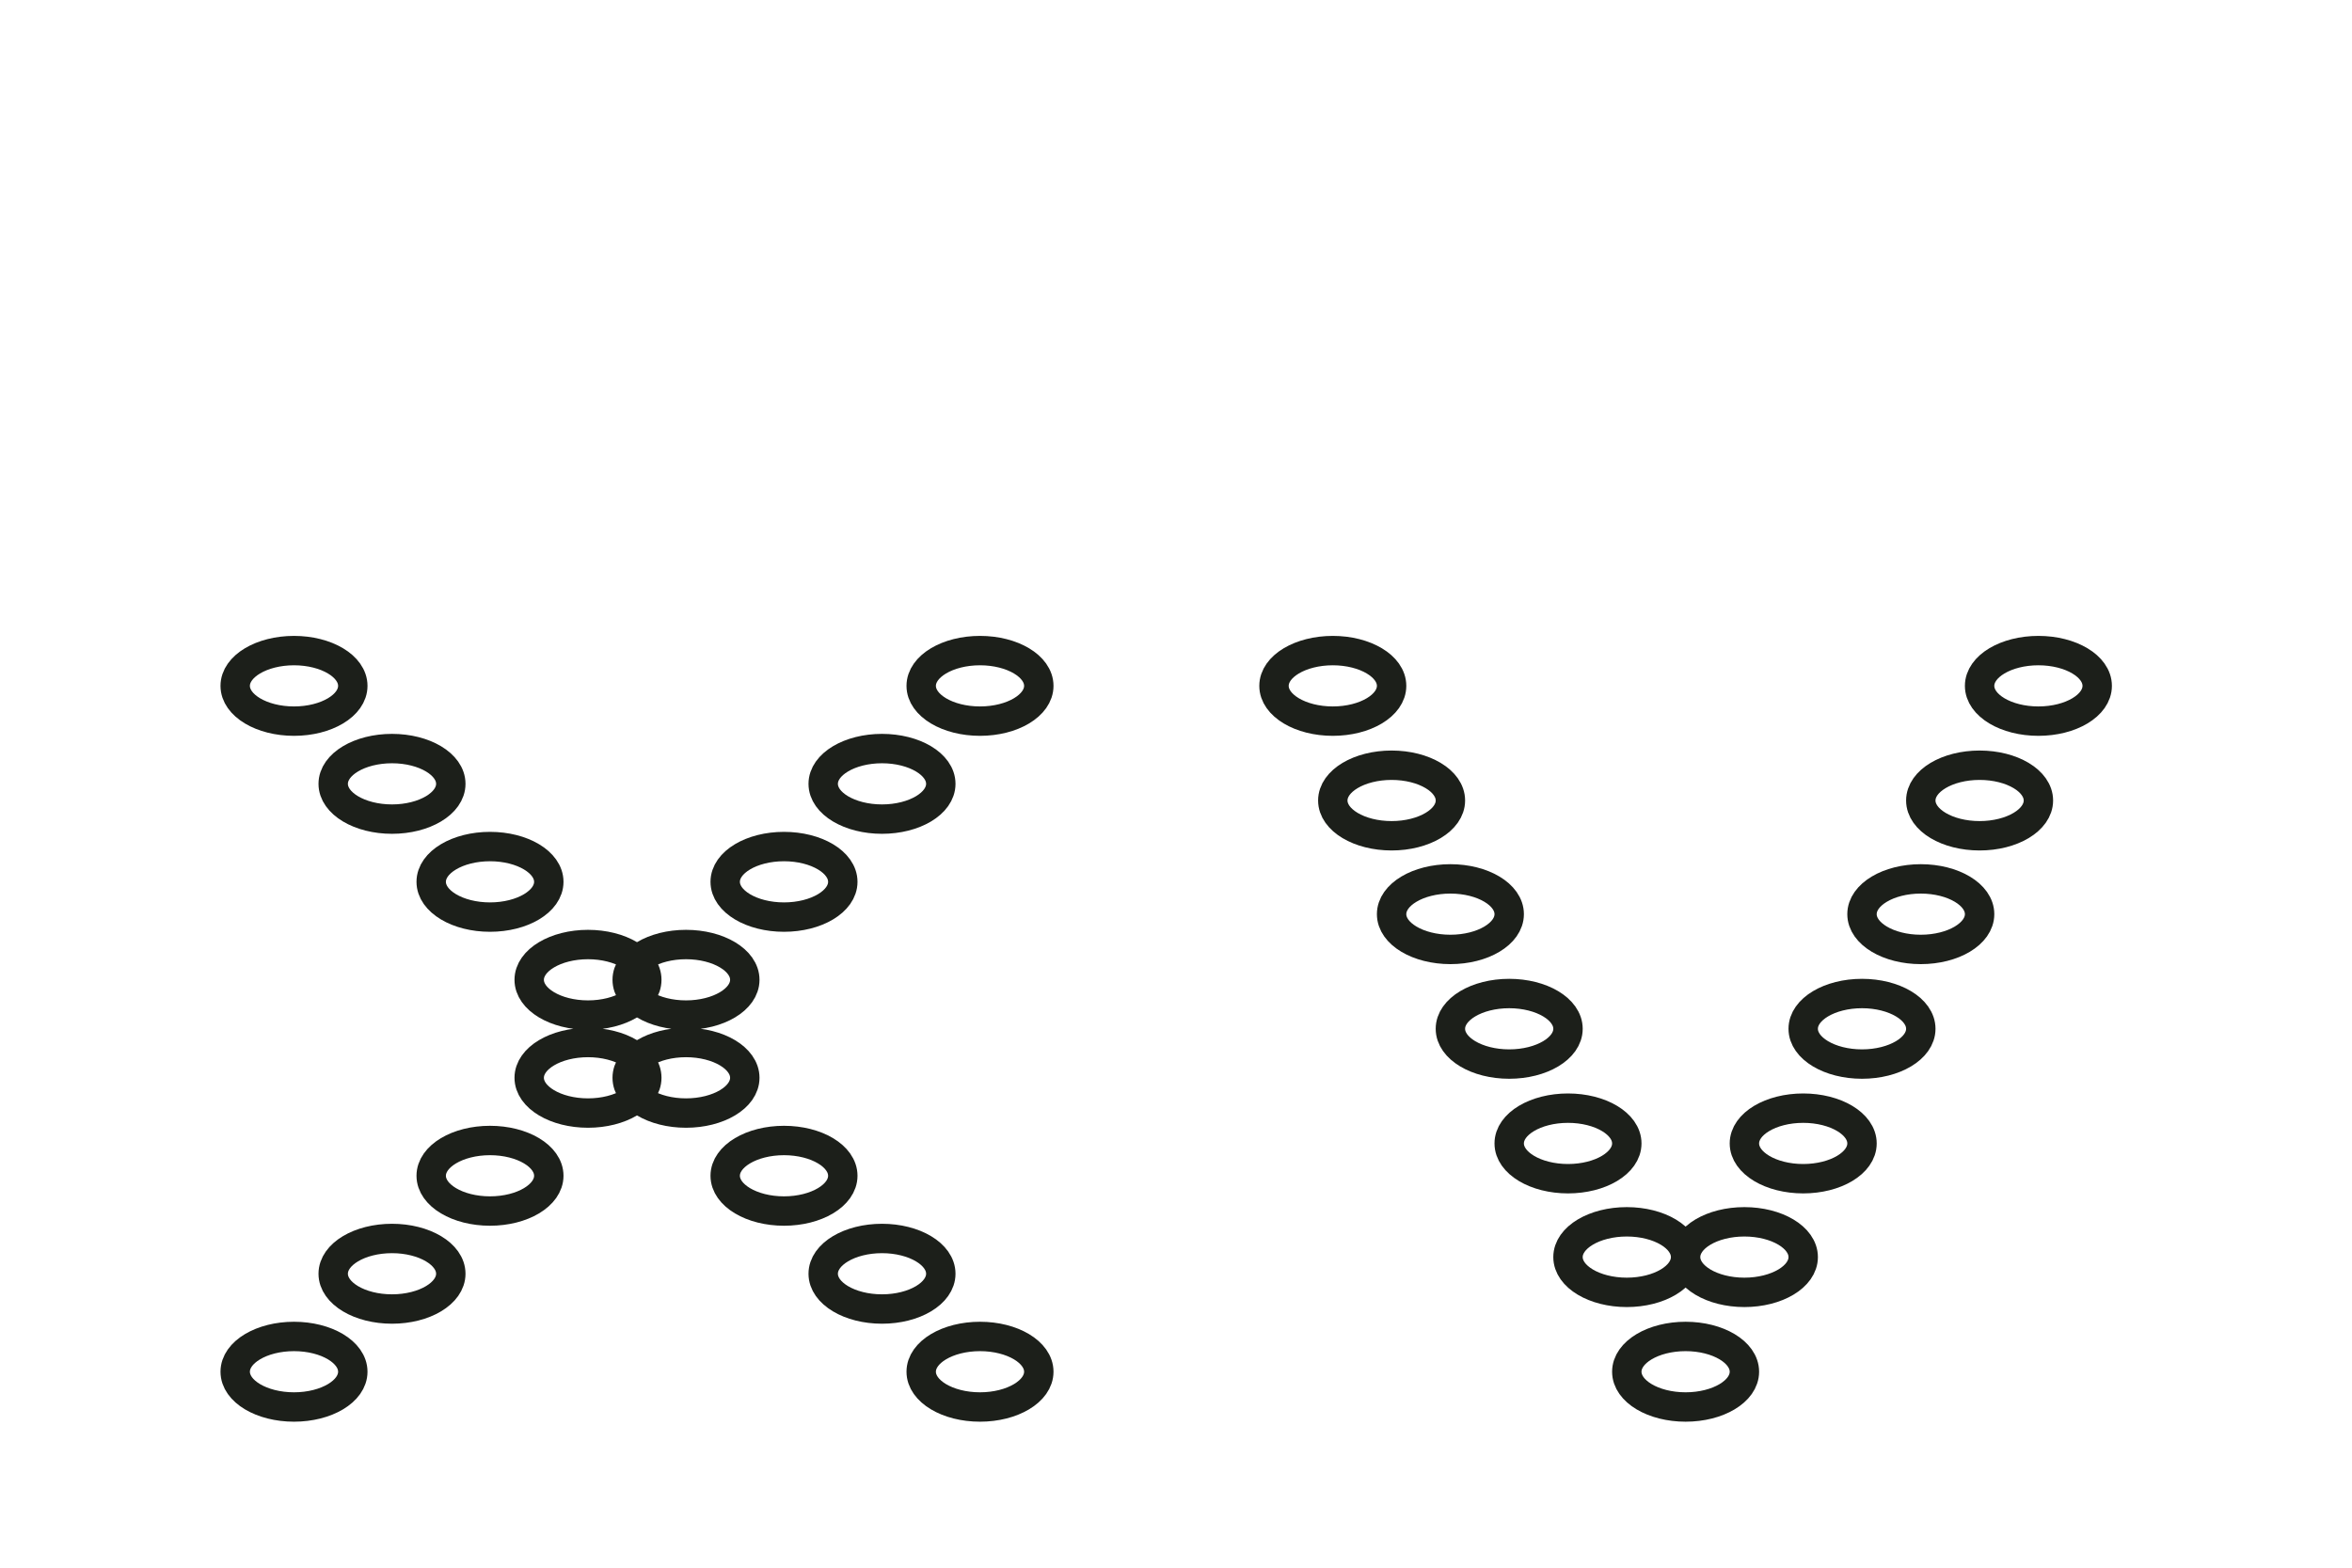
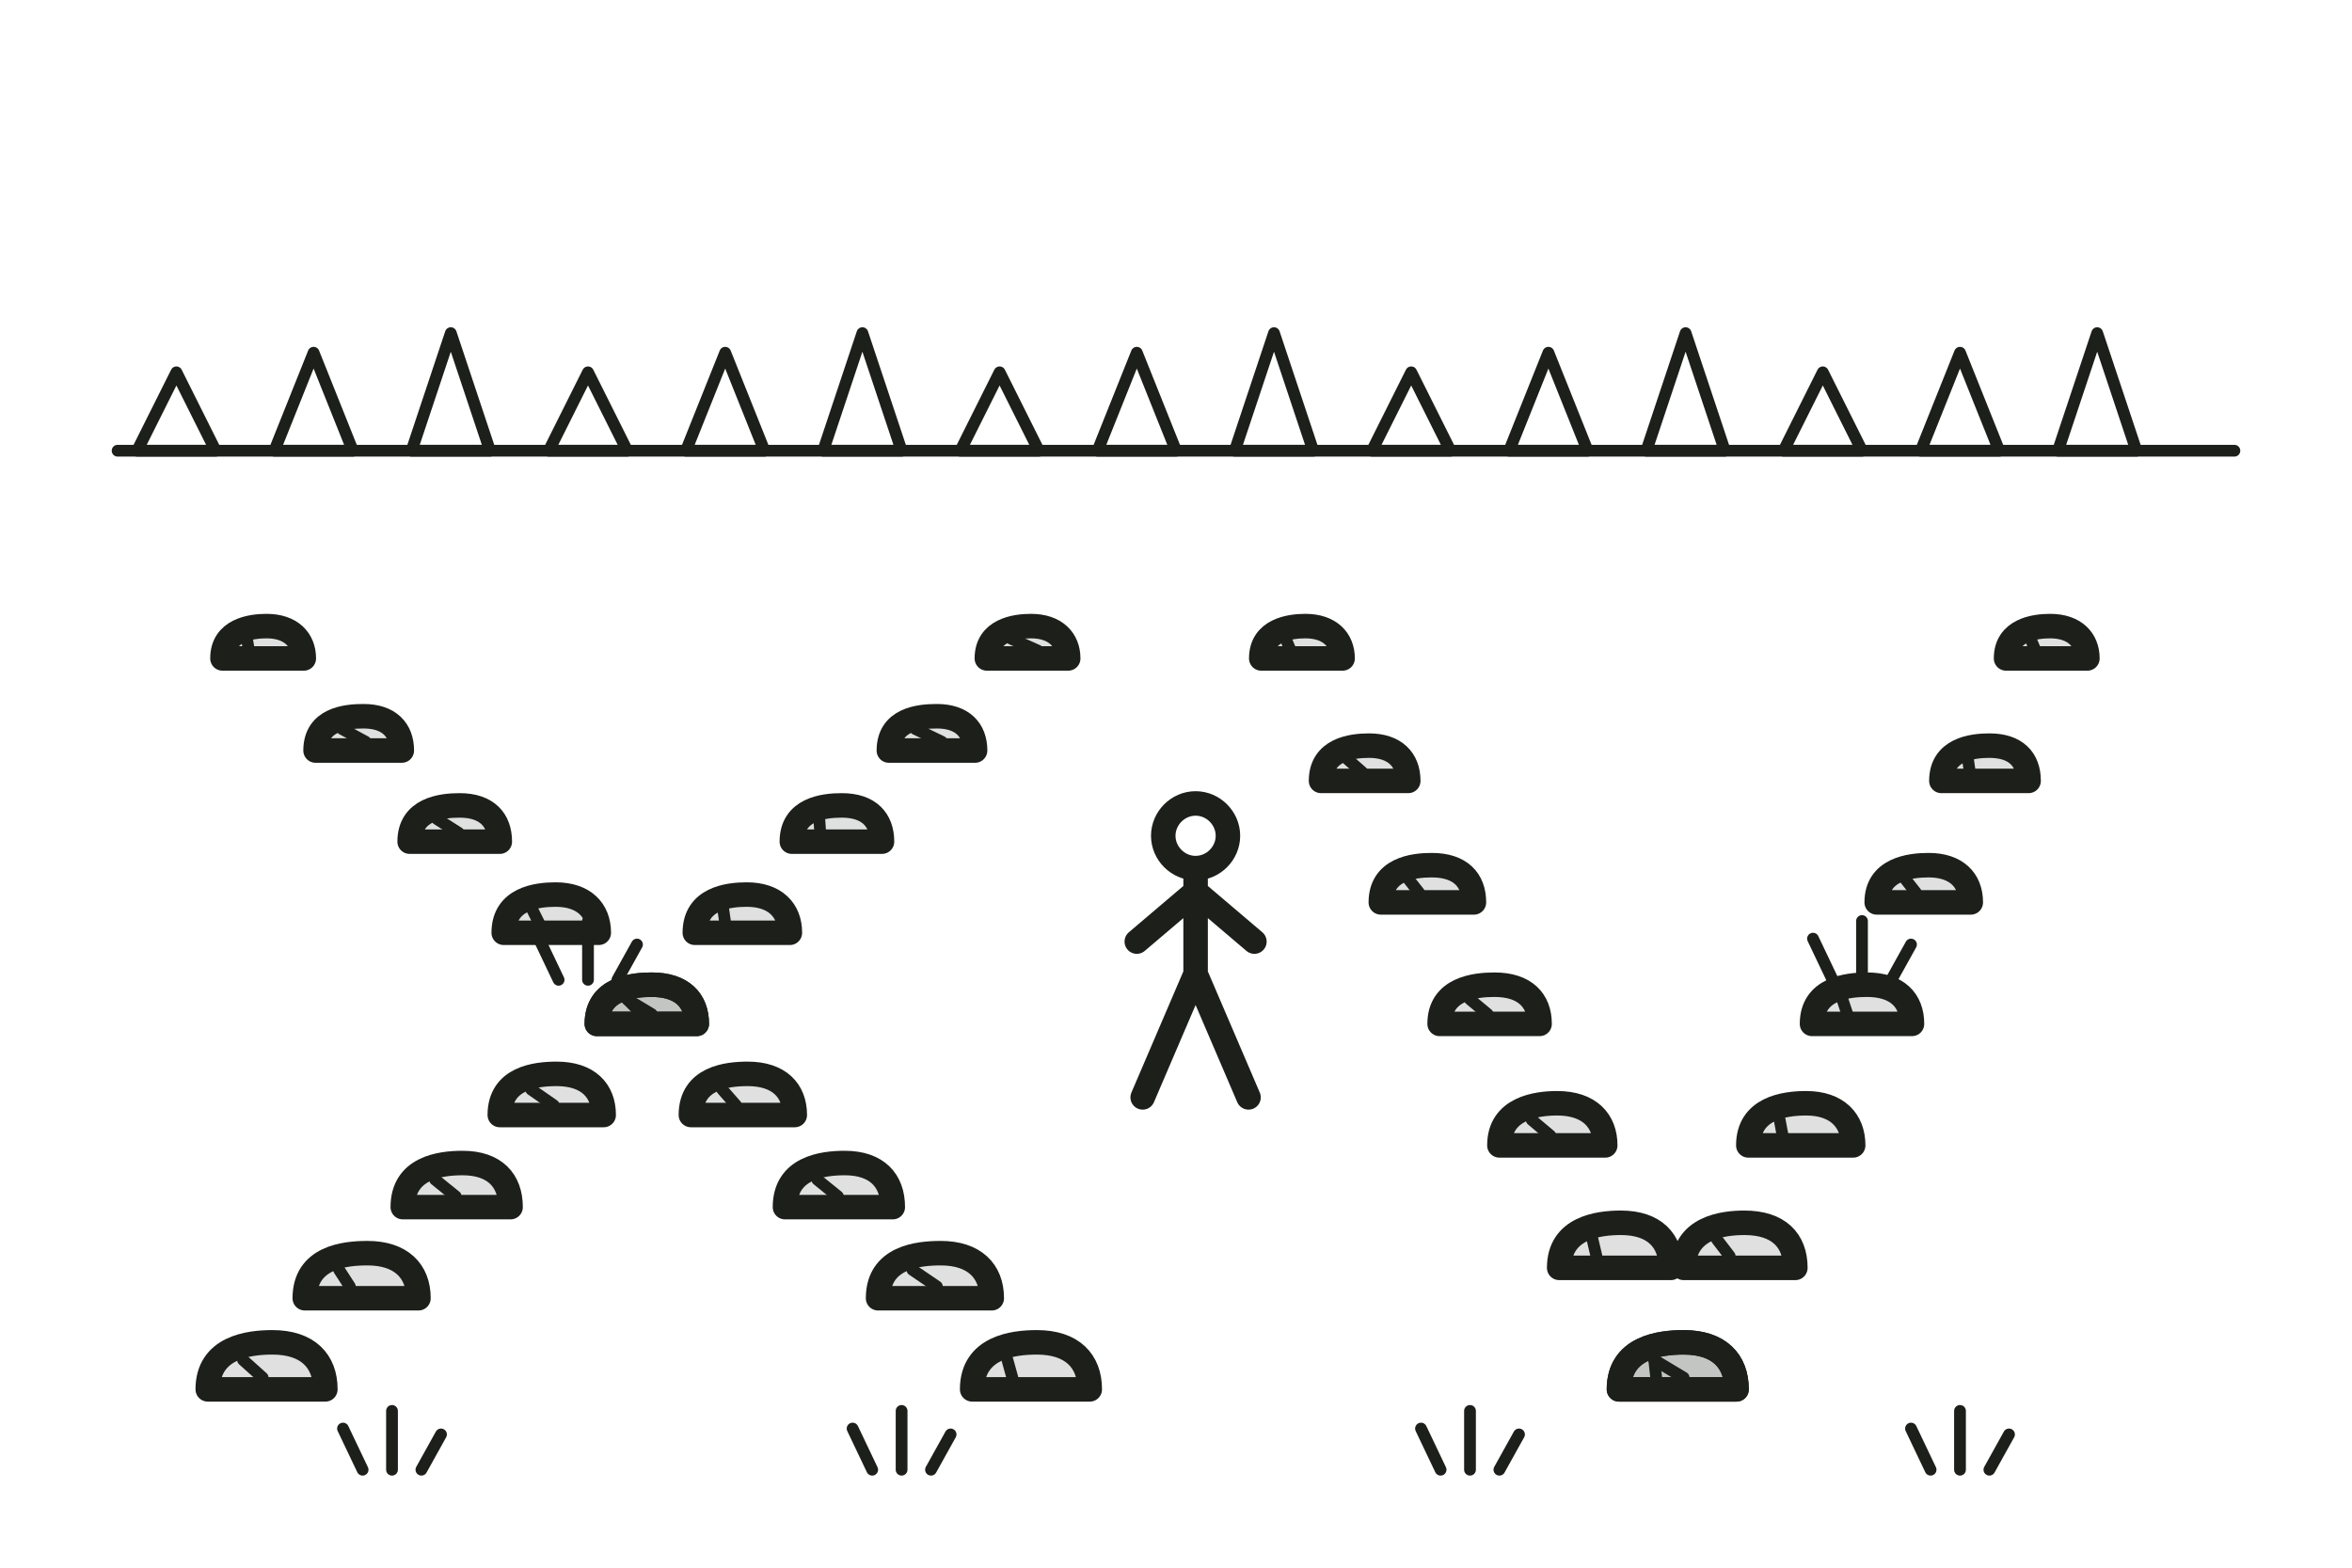
- <svg xmlns="http://www.w3.org/2000/svg" viewBox="0 0 240 160" fill="none" stroke="#1C1F1A" stroke-width="3" stroke-linecap="round" stroke-linejoin="round">
-   <path d="M24 70 C24 68 26.7 66.4 30 66.4 C33.3 66.4 36 68 36 70 C36 72 33.3 73.6 30 73.6 C26.7 73.6 24 72 24 70 Z M34 80 C34 78 36.7 76.4 40 76.4 C43.3 76.4 46 78 46 80 C46 82 43.3 83.6 40 83.6 C36.7 83.6 34 82 34 80 Z M44 90 C44 88 46.7 86.4 50 86.4 C53.3 86.4 56 88 56 90 C56 92 53.3 93.6 50 93.6 C46.7 93.6 44 92 44 90 Z M54 100 C54 98 56.7 96.4 60 96.4 C63.3 96.4 66 98 66 100 C66 102 63.3 103.6 60 103.6 C56.7 103.6 54 102 54 100 Z M64 110 C64 108 66.7 106.4 70 106.4 C73.3 106.4 76 108 76 110 C76 112 73.3 113.6 70 113.6 C66.7 113.6 64 112 64 110 Z M74 120 C74 118 76.7 116.4 80 116.4 C83.3 116.4 86 118 86 120 C86 122 83.3 123.6 80 123.6 C76.7 123.6 74 122 74 120 Z M84 130 C84 128 86.7 126.4 90 126.4 C93.3 126.4 96 128 96 130 C96 132 93.3 133.6 90 133.6 C86.7 133.6 84 132 84 130 Z M94 140 C94 138 96.7 136.4 100 136.4 C103.3 136.4 106 138 106 140 C106 142 103.3 143.6 100 143.6 C96.7 143.6 94 142 94 140 Z M94 70 C94 68 96.7 66.4 100 66.4 C103.3 66.4 106 68 106 70 C106 72 103.3 73.6 100 73.6 C96.7 73.6 94 72 94 70 Z M84 80 C84 78 86.7 76.4 90 76.4 C93.3 76.4 96 78 96 80 C96 82 93.3 83.6 90 83.6 C86.7 83.6 84 82 84 80 Z M74 90 C74 88 76.7 86.4 80 86.4 C83.3 86.4 86 88 86 90 C86 92 83.3 93.6 80 93.6 C76.7 93.6 74 92 74 90 Z M64 100 C64 98 66.7 96.4 70 96.4 C73.3 96.4 76 98 76 100 C76 102 73.3 103.6 70 103.6 C66.7 103.6 64 102 64 100 Z M54 110 C54 108 56.7 106.4 60 106.4 C63.3 106.4 66 108 66 110 C66 112 63.3 113.6 60 113.6 C56.7 113.6 54 112 54 110 Z M44 120 C44 118 46.7 116.4 50 116.4 C53.3 116.4 56 118 56 120 C56 122 53.3 123.6 50 123.6 C46.7 123.6 44 122 44 120 Z M34 130 C34 128 36.7 126.4 40 126.4 C43.3 126.4 46 128 46 130 C46 132 43.3 133.6 40 133.6 C36.7 133.6 34 132 34 130 Z M24 140 C24 138 26.7 136.4 30 136.4 C33.3 136.4 36 138 36 140 C36 142 33.3 143.6 30 143.6 C26.7 143.6 24 142 24 140 Z" />
-   <path d="M130 70 C130 68 132.7 66.4 136 66.4 C139.3 66.4 142 68 142 70 C142 72 139.3 73.6 136 73.6 C132.7 73.6 130 72 130 70 Z M136 81.7 C136 79.7 138.7 78.1 142 78.1 C145.3 78.1 148 79.7 148 81.7 C148 83.7 145.3 85.3 142 85.3 C138.7 85.3 136 83.7 136 81.7 Z M142 93.3 C142 91.3 144.7 89.7 148 89.7 C151.3 89.7 154 91.3 154 93.3 C154 95.3 151.3 96.9 148 96.9 C144.7 96.9 142 95.3 142 93.3 Z M148 105 C148 103 150.7 101.4 154 101.4 C157.3 101.4 160 103 160 105 C160 107 157.3 108.6 154 108.6 C150.7 108.6 148 107 148 105 Z M154 116.7 C154 114.7 156.7 113.1 160 113.1 C163.3 113.1 166 114.7 166 116.7 C166 118.7 163.3 120.3 160 120.3 C156.7 120.3 154 118.7 154 116.7 Z M160 128.3 C160 126.3 162.7 124.7 166 124.7 C169.3 124.7 172 126.3 172 128.3 C172 130.3 169.3 131.9 166 131.9 C162.7 131.9 160 130.3 160 128.3 Z M166 140 C166 138 168.7 136.4 172 136.4 C175.3 136.4 178 138 178 140 C178 142 175.3 143.6 172 143.6 C168.7 143.6 166 142 166 140 Z M202 70 C202 68 204.7 66.4 208 66.4 C211.3 66.4 214 68 214 70 C214 72 211.3 73.6 208 73.6 C204.7 73.6 202 72 202 70 Z M196 81.7 C196 79.7 198.7 78.1 202 78.1 C205.3 78.1 208 79.7 208 81.7 C208 83.7 205.3 85.3 202 85.3 C198.7 85.3 196 83.7 196 81.7 Z M190 93.3 C190 91.3 192.7 89.7 196 89.7 C199.3 89.7 202 91.3 202 93.3 C202 95.3 199.3 96.9 196 96.9 C192.7 96.9 190 95.3 190 93.3 Z M184 105 C184 103 186.7 101.4 190 101.4 C193.3 101.4 196 103 196 105 C196 107 193.3 108.6 190 108.6 C186.7 108.6 184 107 184 105 Z M178 116.7 C178 114.7 180.7 113.1 184 113.1 C187.3 113.1 190 114.7 190 116.7 C190 118.7 187.3 120.3 184 120.3 C180.7 120.3 178 118.7 178 116.7 Z M172 128.3 C172 126.3 174.7 124.7 178 124.7 C181.3 124.7 184 126.3 184 128.3 C184 130.3 181.3 131.9 178 131.9 C174.7 131.9 172 130.3 172 128.3 Z M166 140 C166 138 168.7 136.4 172 136.4 C175.3 136.4 178 138 178 140 C178 142 175.3 143.6 172 143.6 C168.7 143.6 166 142 166 140 Z" />
+ <svg xmlns="http://www.w3.org/2000/svg" viewBox="0 0 240 160" fill="none" stroke="#1C1F1A" stroke-width="2.5" stroke-linecap="round" stroke-linejoin="round">
+   <path class="thin" stroke-width="1.2" d="M12 46 L228 46" />
+   <path class="thin" stroke-width="1.2" d="M14 46 L18 38 L22 46 Z M28 46 L32 36 L36 46 Z M42 46 L46 34 L50 46 Z M56 46 L60 38 L64 46 Z M70 46 L74 36 L78 46 Z M84 46 L88 34 L92 46 Z M98 46 L102 38 L106 46 Z M112 46 L116 36 L120 46 Z M126 46 L130 34 L134 46 Z M140 46 L144 38 L148 46 Z M154 46 L158 36 L162 46 Z M168 46 L172 34 L176 46 Z M182 46 L186 38 L190 46 Z M196 46 L200 36 L204 46 Z M210 46 L214 34 L218 46 Z" />
+   <path class="tint" fill="#1C1F1A" fill-opacity="0.14" stroke="none" d="M22.7 67.2 C22.7 64.3 25.6 63.9 27.2 63.9 C29.7 63.9 31 65.3 31 67.2 Z M32.2 76.6 C32.2 73.4 35.3 73.1 37.1 73.1 C39.7 73.1 41 74.5 41 76.6 Z M41.8 85.9 C41.8 82.6 45 82.2 46.9 82.2 C49.7 82.2 51 83.7 51 85.9 Z M51.4 95.2 C51.4 91.7 54.8 91.3 56.7 91.3 C59.6 91.3 61.1 92.9 61.1 95.2 Z M60.9 104.5 C60.9 100.9 64.5 100.5 66.5 100.5 C69.6 100.5 71.1 102.1 71.1 104.5 Z M70.5 113.8 C70.5 110 74.2 109.6 76.3 109.6 C79.5 109.6 81.1 111.3 81.1 113.8 Z M80.1 123.2 C80.1 119.2 83.9 118.7 86.2 118.7 C89.5 118.7 91.1 120.5 91.1 123.2 Z M89.6 132.5 C89.6 128.3 93.7 127.9 96 127.9 C99.4 127.9 101.2 129.7 101.2 132.5 Z M99.2 141.8 C99.2 137.5 103.4 137 105.8 137 C109.4 137 111.2 138.9 111.2 141.8 Z" />
+   <path d="M22.7 67.2 C22.7 64.3 25.6 63.9 27.2 63.9 C29.7 63.9 31 65.3 31 67.2 Z M32.2 76.6 C32.2 73.4 35.3 73.1 37.1 73.1 C39.7 73.1 41 74.5 41 76.6 Z M41.8 85.9 C41.8 82.6 45 82.2 46.9 82.2 C49.7 82.2 51 83.7 51 85.9 Z M51.4 95.2 C51.4 91.7 54.8 91.3 56.7 91.3 C59.6 91.3 61.1 92.9 61.1 95.2 Z M60.9 104.5 C60.9 100.9 64.5 100.5 66.5 100.5 C69.6 100.5 71.1 102.1 71.1 104.5 Z M70.5 113.8 C70.5 110 74.2 109.6 76.3 109.6 C79.5 109.6 81.1 111.3 81.1 113.8 Z M80.1 123.2 C80.1 119.2 83.9 118.7 86.2 118.7 C89.5 118.7 91.1 120.5 91.1 123.2 Z M89.6 132.5 C89.6 128.3 93.7 127.9 96 127.9 C99.4 127.9 101.2 129.7 101.2 132.5 Z M99.2 141.8 C99.2 137.5 103.4 137 105.8 137 C109.4 137 111.2 138.9 111.2 141.8 Z" />
+   <path class="thin" stroke-width="1.2" d="M25.2 65.2 L25.4 66.4 M34.9 74.4 L37.3 75.7 M44.6 83.6 L46.8 85 M54.3 92.8 L55 94.2 M64 102 L65.5 103.5 M73.7 111.2 L75.1 112.8 M83.4 120.4 L85.5 122.1 M93.1 129.6 L95.6 131.3 M102.8 138.8 L103.3 140.6" />
+   <path class="tint" fill="#1C1F1A" fill-opacity="0.14" stroke="none" d="M100.7 67.2 C100.7 64.3 103.6 63.9 105.2 63.9 C107.7 63.9 109 65.3 109 67.2 Z M90.7 76.6 C90.7 73.4 93.8 73.1 95.6 73.1 C98.2 73.1 99.5 74.5 99.5 76.6 Z M80.8 85.9 C80.8 82.6 84 82.2 85.9 82.2 C88.7 82.2 90 83.7 90 85.9 Z M70.9 95.2 C70.9 91.7 74.3 91.3 76.2 91.3 C79.1 91.3 80.6 92.9 80.6 95.2 Z M60.9 104.5 C60.9 100.9 64.5 100.5 66.5 100.5 C69.6 100.5 71.1 102.1 71.1 104.5 Z M51 113.8 C51 110 54.7 109.6 56.8 109.6 C60 109.6 61.6 111.3 61.6 113.8 Z M41.1 123.2 C41.1 119.2 44.9 118.7 47.2 118.7 C50.5 118.7 52.1 120.5 52.1 123.2 Z M31.1 132.5 C31.1 128.3 35.2 127.9 37.5 127.9 C40.9 127.9 42.7 129.7 42.7 132.5 Z M21.2 141.8 C21.2 137.5 25.4 137 27.8 137 C31.4 137 33.2 138.9 33.2 141.8 Z" />
+   <path d="M100.7 67.2 C100.7 64.3 103.6 63.9 105.2 63.9 C107.7 63.9 109 65.3 109 67.2 Z M90.7 76.6 C90.7 73.4 93.8 73.1 95.6 73.1 C98.2 73.1 99.5 74.5 99.5 76.6 Z M80.8 85.9 C80.8 82.6 84 82.2 85.9 82.2 C88.7 82.2 90 83.7 90 85.9 Z M70.9 95.2 C70.9 91.7 74.3 91.3 76.2 91.3 C79.1 91.3 80.6 92.9 80.6 95.2 Z M60.9 104.5 C60.9 100.9 64.5 100.5 66.5 100.5 C69.6 100.5 71.1 102.1 71.1 104.5 Z M51 113.8 C51 110 54.7 109.6 56.8 109.6 C60 109.6 61.6 111.3 61.6 113.8 Z M41.1 123.2 C41.1 119.2 44.9 118.7 47.2 118.7 C50.5 118.7 52.1 120.5 52.1 123.2 Z M31.1 132.5 C31.1 128.3 35.2 127.9 37.5 127.9 C40.9 127.9 42.7 129.7 42.7 132.5 Z M21.2 141.8 C21.2 137.5 25.4 137 27.8 137 C31.4 137 33.2 138.9 33.2 141.8 Z" />
+   <path class="thin" stroke-width="1.2" d="M103.2 65.2 L105.9 66.4 M93.4 74.4 L96.1 75.7 M83.6 83.6 L83.7 85 M73.8 92.8 L74 94.2 M64 102 L66.5 103.5 M54.2 111.2 L56.5 112.8 M44.4 120.4 L46.5 122.1 M34.6 129.6 L35.7 131.3 M24.8 138.8 L26.8 140.6" />
+   <path class="tint" fill="#1C1F1A" fill-opacity="0.14" stroke="none" d="M128.7 67.2 C128.7 64.3 131.6 63.9 133.2 63.9 C135.7 63.9 137 65.3 137 67.2 Z M134.8 79.7 C134.8 76.5 137.9 76.1 139.7 76.1 C142.3 76.1 143.7 77.5 143.7 79.7 Z M140.9 92.1 C140.9 88.7 144.2 88.3 146.1 88.3 C149 88.3 150.4 89.8 150.4 92.1 Z M146.9 104.5 C146.9 100.9 150.5 100.5 152.5 100.5 C155.6 100.5 157.1 102.1 157.1 104.5 Z M153 116.9 C153 113.1 156.8 112.6 158.9 112.6 C162.2 112.6 163.8 114.4 163.8 116.9 Z M159.1 129.4 C159.1 125.3 163.1 124.8 165.4 124.8 C168.8 124.8 170.5 126.6 170.5 129.4 Z M165.2 141.8 C165.2 137.5 169.4 137 171.8 137 C175.4 137 177.2 138.9 177.2 141.8 Z" />
+   <path d="M128.7 67.2 C128.7 64.3 131.6 63.9 133.2 63.9 C135.7 63.9 137 65.3 137 67.2 Z M134.8 79.7 C134.8 76.5 137.9 76.1 139.7 76.1 C142.3 76.1 143.7 77.5 143.7 79.7 Z M140.9 92.1 C140.9 88.7 144.2 88.3 146.1 88.3 C149 88.3 150.4 89.8 150.4 92.1 Z M146.9 104.5 C146.9 100.9 150.5 100.5 152.5 100.5 C155.6 100.5 157.1 102.1 157.1 104.5 Z M153 116.9 C153 113.1 156.8 112.6 158.9 112.6 C162.2 112.6 163.8 114.4 163.8 116.9 Z M159.1 129.4 C159.1 125.3 163.1 124.8 165.4 124.8 C168.8 124.8 170.5 126.6 170.5 129.4 Z M165.2 141.8 C165.2 137.5 169.4 137 171.8 137 C175.4 137 177.2 138.9 177.2 141.8 Z" />
+   <path class="thin" stroke-width="1.2" d="M131.2 65.2 L131.7 66.4 M137.4 77.4 L139 78.8 M143.7 89.7 L144.8 91.1 M150 102 L151.8 103.5 M156.3 114.3 L158.2 115.9 M162.5 126.5 L162.9 128.2 M168.8 138.8 L169 140.6" />
+   <path class="tint" fill="#1C1F1A" fill-opacity="0.14" stroke="none" d="M204.7 67.2 C204.7 64.3 207.6 63.9 209.2 63.9 C211.7 63.9 213 65.3 213 67.2 Z M198.1 79.7 C198.1 76.5 201.2 76.1 203 76.1 C205.7 76.1 207 77.5 207 79.7 Z M191.5 92.1 C191.5 88.7 194.9 88.3 196.8 88.3 C199.6 88.3 201.1 89.8 201.1 92.1 Z M184.9 104.5 C184.9 100.9 188.5 100.5 190.5 100.5 C193.6 100.5 195.1 102.1 195.1 104.5 Z M178.4 116.9 C178.4 113.1 182.1 112.6 184.3 112.6 C187.5 112.6 189.1 114.4 189.1 116.9 Z M171.8 129.4 C171.8 125.3 175.8 124.8 178 124.8 C181.5 124.8 183.2 126.6 183.2 129.4 Z M165.2 141.8 C165.2 137.5 169.4 137 171.8 137 C175.4 137 177.2 138.9 177.2 141.8 Z" />
+   <path d="M204.7 67.2 C204.7 64.3 207.6 63.9 209.2 63.9 C211.7 63.9 213 65.3 213 67.2 Z M198.1 79.7 C198.1 76.5 201.2 76.1 203 76.1 C205.7 76.1 207 77.5 207 79.7 Z M191.5 92.1 C191.5 88.7 194.9 88.3 196.8 88.3 C199.6 88.3 201.1 89.8 201.1 92.1 Z M184.9 104.5 C184.9 100.9 188.5 100.5 190.5 100.5 C193.6 100.5 195.1 102.1 195.1 104.5 Z M178.4 116.9 C178.4 113.1 182.1 112.6 184.3 112.6 C187.5 112.6 189.1 114.4 189.1 116.9 Z M171.8 129.4 C171.8 125.3 175.8 124.8 178 124.8 C181.5 124.8 183.2 126.6 183.2 129.4 Z M165.2 141.8 C165.2 137.5 169.4 137 171.8 137 C175.4 137 177.2 138.9 177.2 141.8 Z" />
+   <path class="thin" stroke-width="1.2" d="M207.2 65.2 L207.7 66.4 M200.8 77.4 L201 78.8 M194.4 89.7 L195.5 91.1 M188 102 L188.5 103.5 M181.6 114.3 L181.9 115.9 M175.2 126.5 L176.5 128.2 M168.8 138.8 L171.8 140.6" />
+   <path d="M118.7 85.3 C118.7 83.5 120.2 82 122 82 C123.8 82 125.3 83.5 125.3 85.3 C125.3 87.1 123.8 88.6 122 88.6 C120.2 88.6 118.7 87.1 118.7 85.3 Z M122 88.6 L122 99.4 M116.6 112 L122 99.4 L127.4 112 M116 96.1 L122 91 L128 96.1" />
+   <path class="thin" stroke-width="1.2" d="M37 150 L35 145.8 M40 150 L40 144 M43 150 L45 146.4 M89 150 L87 145.8 M92 150 L92 144 M95 150 L97 146.4 M147 150 L145 145.8 M150 150 L150 144 M153 150 L155 146.4 M197 150 L195 145.8 M200 150 L200 144 M203 150 L205 146.4 M57 100 L55 95.8 M60 100 L60 94 M63 100 L65 96.4 M187 100 L185 95.8 M190 100 L190 94 M193 100 L195 96.4" />
</svg>
